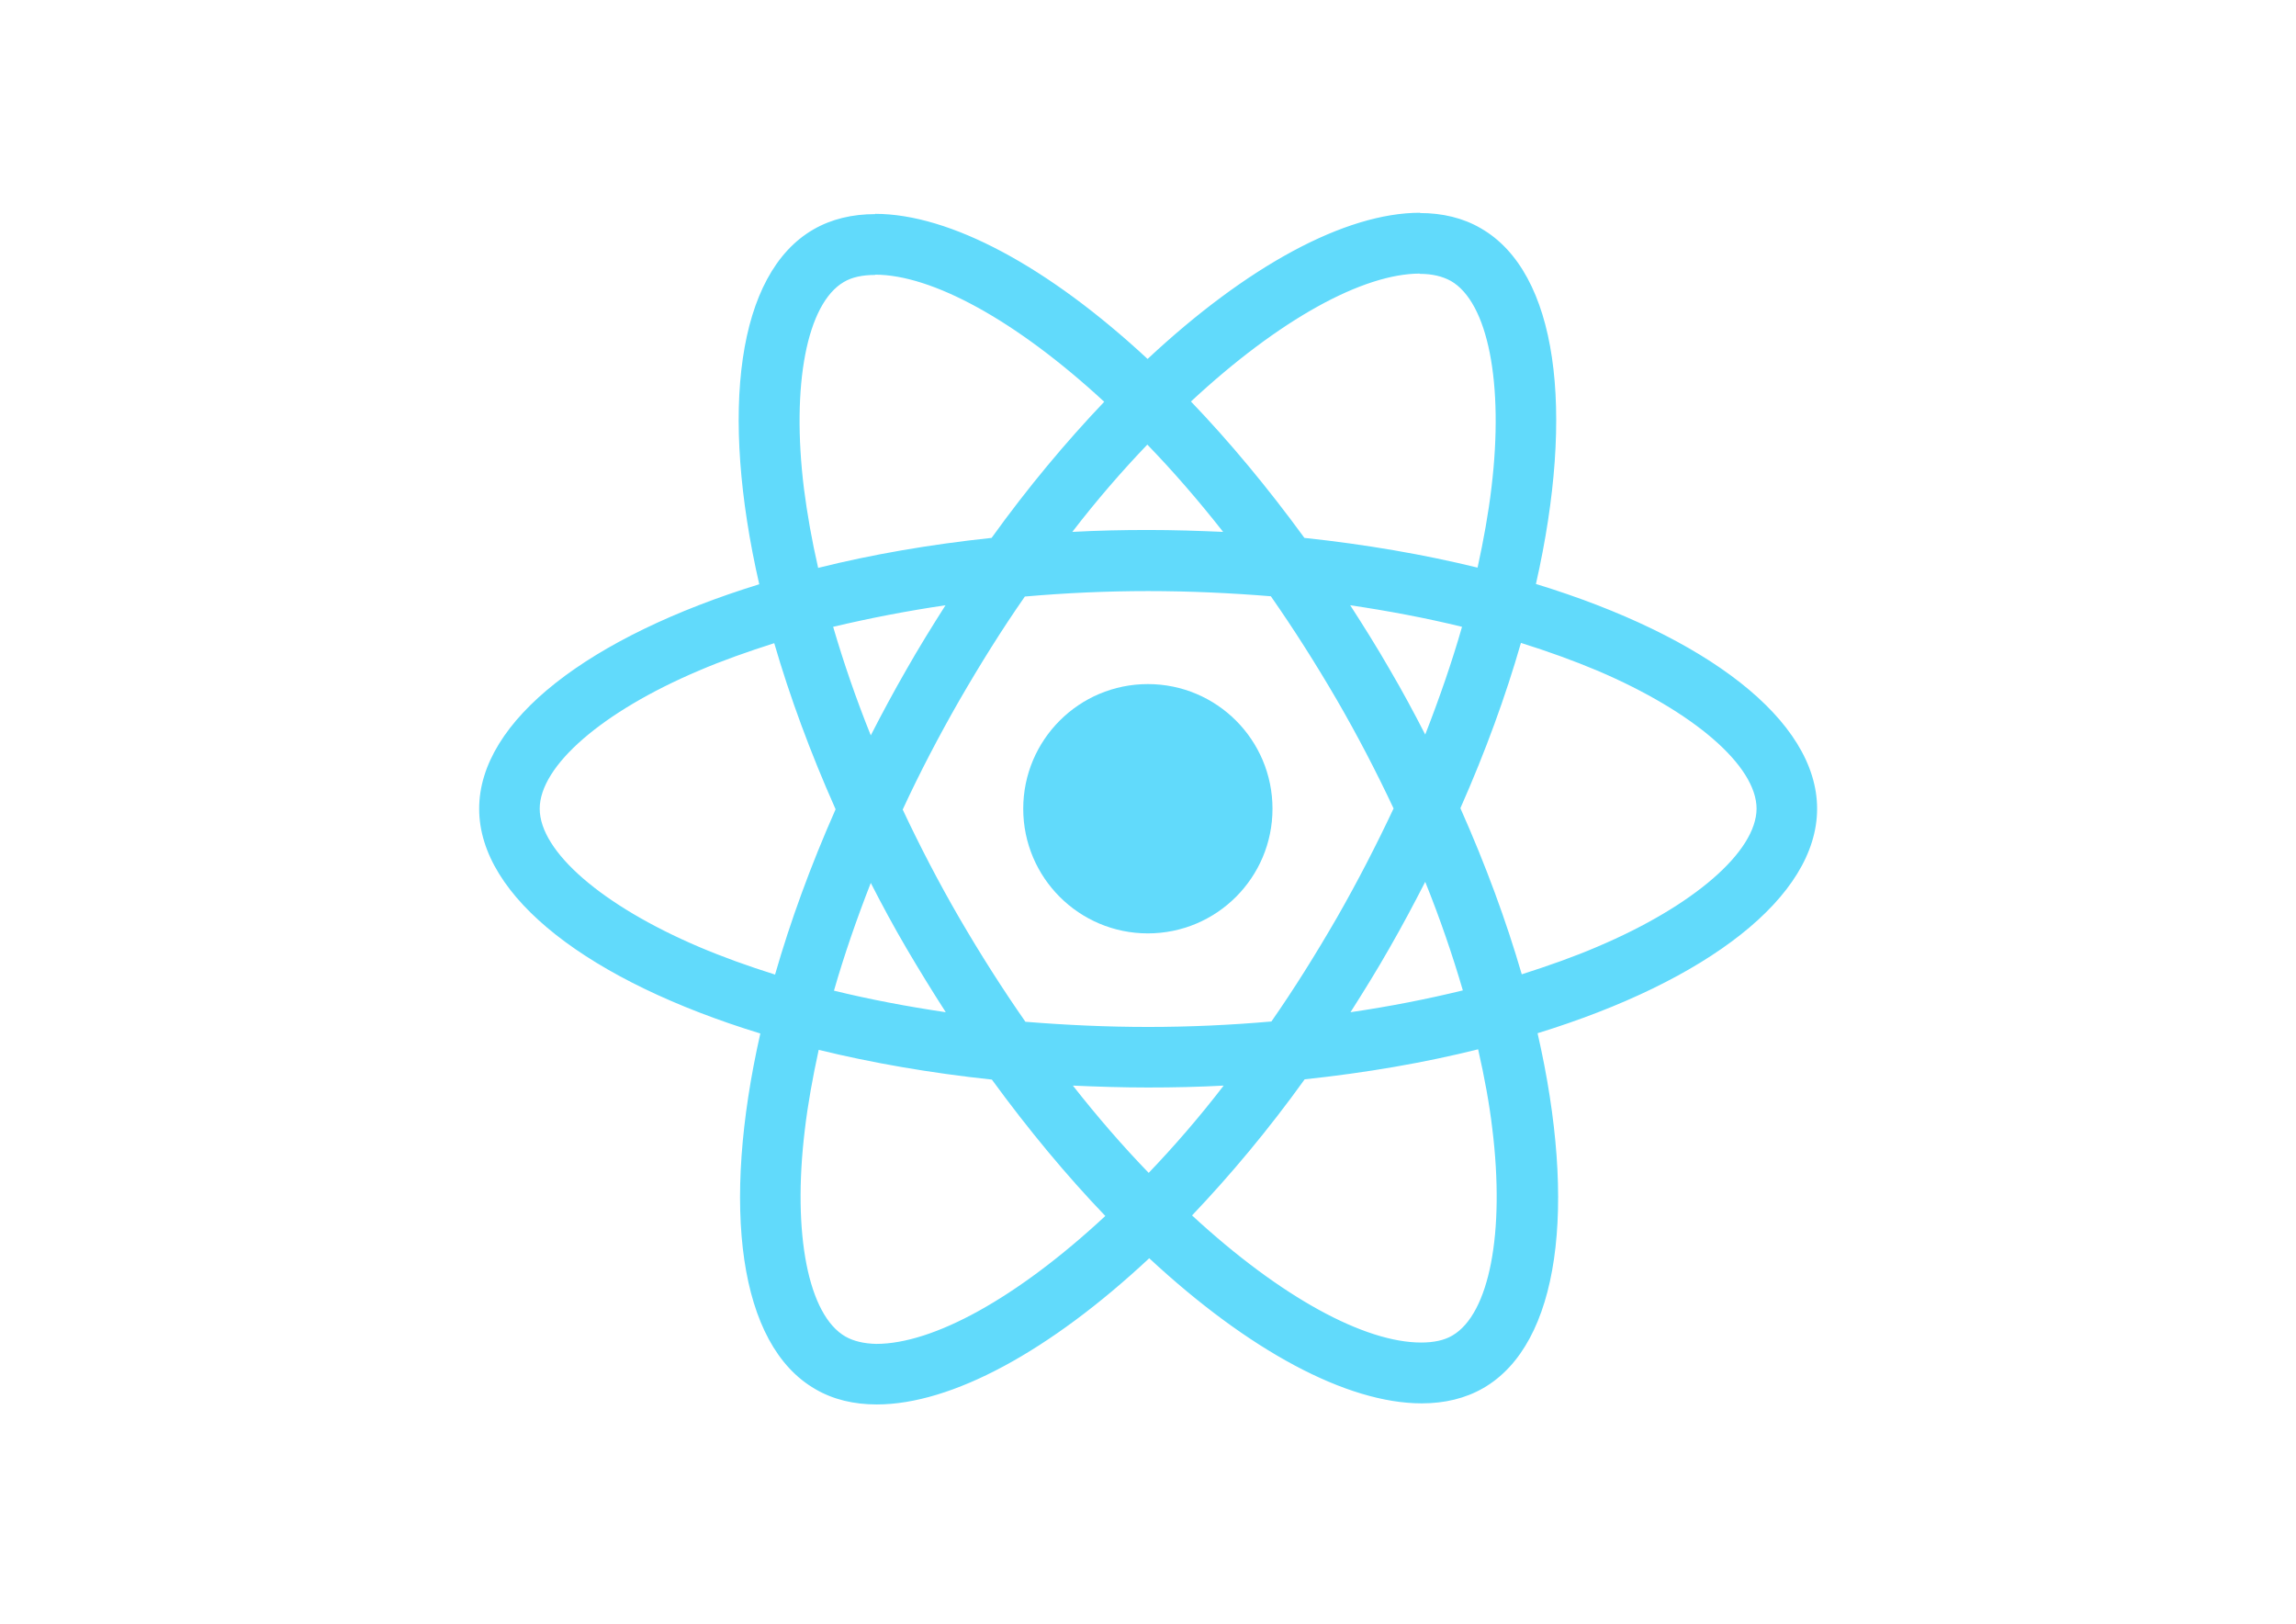
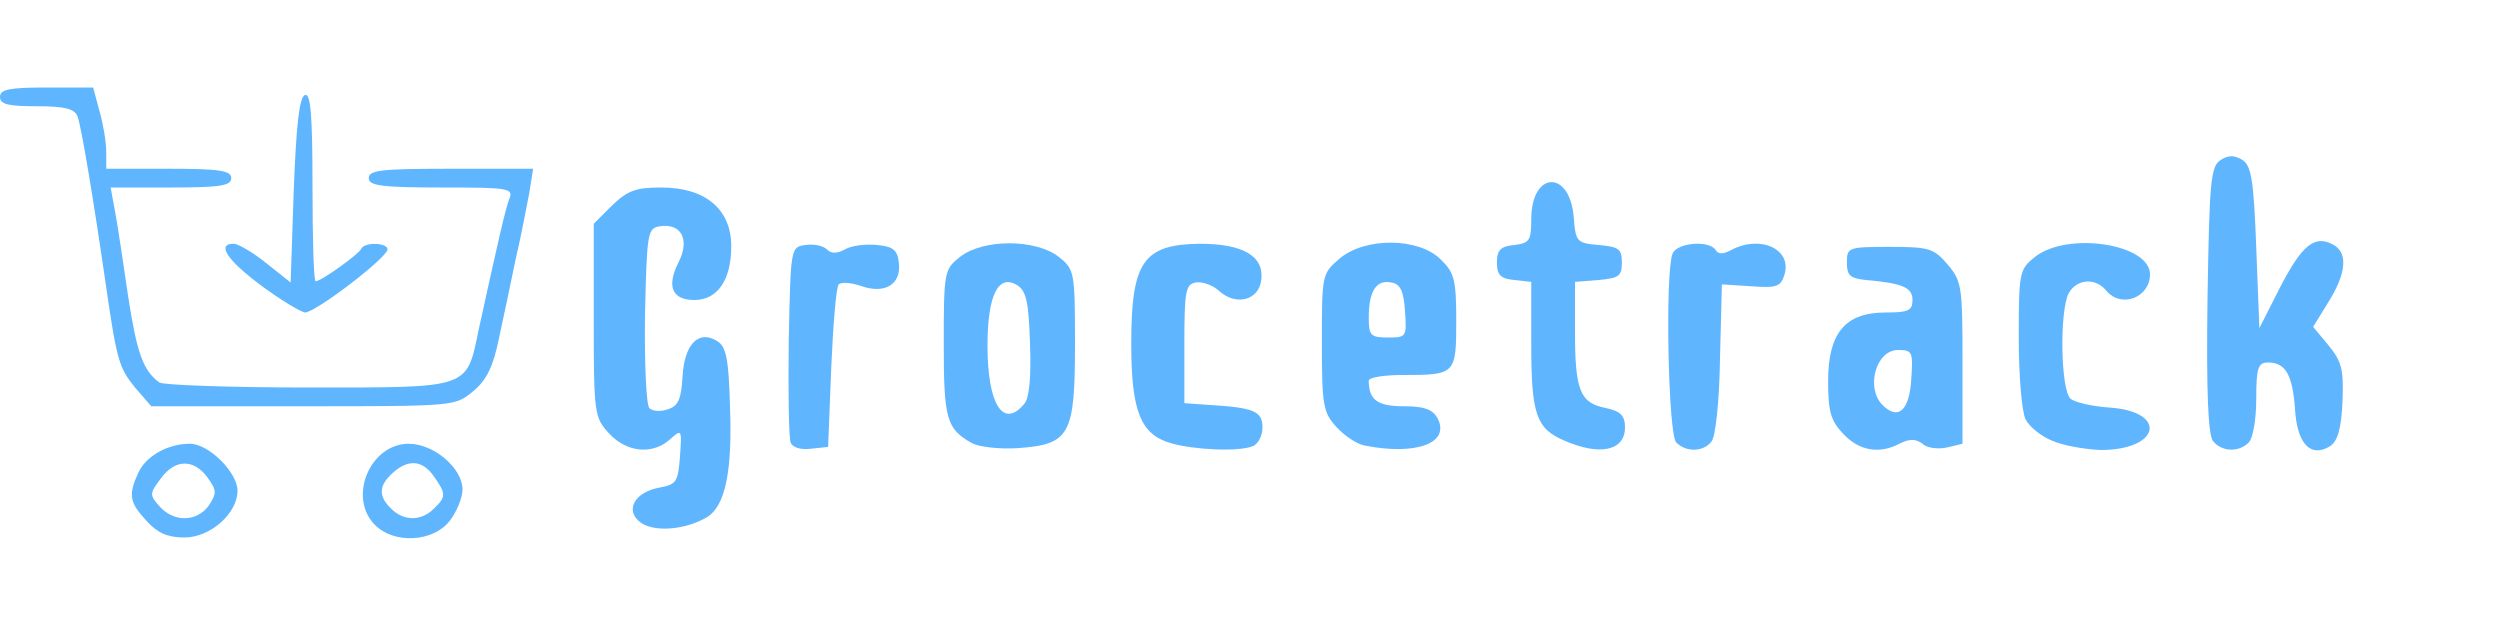
- <svg xmlns="http://www.w3.org/2000/svg" viewBox="0 0 841.9 595.3">
-   <g fill="#61DAFB">
-     <path d="M666.3 296.5c0-32.5-40.7-63.3-103.1-82.4 14.4-63.6 8-114.2-20.2-130.4-6.5-3.8-14.1-5.6-22.4-5.6v22.3c4.6 0 8.3.9 11.4 2.6 13.6 7.8 19.5 37.5 14.9 75.7-1.1 9.4-2.9 19.3-5.1 29.4-19.6-4.8-41-8.5-63.5-10.9-13.5-18.5-27.5-35.3-41.6-50 32.6-30.3 63.2-46.9 84-46.9V78c-27.5 0-63.5 19.6-99.9 53.6-36.4-33.8-72.4-53.2-99.9-53.2v22.3c20.7 0 51.4 16.5 84 46.6-14 14.7-28 31.4-41.3 49.9-22.6 2.4-44 6.1-63.6 11-2.3-10-4-19.7-5.2-29-4.7-38.2 1.1-67.9 14.6-75.8 3-1.8 6.9-2.6 11.5-2.6V78.5c-8.4 0-16 1.8-22.6 5.6-28.1 16.2-34.4 66.7-19.9 130.1-62.2 19.2-102.7 49.9-102.7 82.3 0 32.5 40.7 63.3 103.1 82.4-14.4 63.6-8 114.2 20.2 130.4 6.5 3.8 14.1 5.6 22.5 5.6 27.5 0 63.5-19.6 99.9-53.6 36.4 33.8 72.4 53.2 99.9 53.2 8.4 0 16-1.8 22.6-5.6 28.1-16.2 34.4-66.7 19.9-130.1 62-19.1 102.5-49.9 102.5-82.3zm-130.2-66.7c-3.7 12.9-8.3 26.2-13.5 39.5-4.1-8-8.4-16-13.1-24-4.6-8-9.5-15.8-14.4-23.4 14.2 2.1 27.9 4.7 41 7.9zm-45.8 106.5c-7.8 13.5-15.8 26.3-24.1 38.2-14.9 1.3-30 2-45.2 2-15.1 0-30.2-.7-45-1.9-8.3-11.9-16.4-24.6-24.2-38-7.6-13.1-14.5-26.4-20.8-39.8 6.2-13.4 13.2-26.8 20.7-39.9 7.8-13.5 15.8-26.3 24.1-38.2 14.9-1.3 30-2 45.2-2 15.1 0 30.2.7 45 1.9 8.3 11.9 16.4 24.6 24.2 38 7.6 13.1 14.5 26.4 20.8 39.8-6.3 13.4-13.2 26.8-20.7 39.9zm32.3-13c5.4 13.4 10 26.8 13.8 39.8-13.1 3.2-26.9 5.9-41.2 8 4.9-7.7 9.8-15.6 14.4-23.7 4.6-8 8.9-16.1 13-24.1zM421.2 430c-9.3-9.6-18.6-20.3-27.8-32 9 .4 18.2.7 27.5.7 9.4 0 18.7-.2 27.8-.7-9 11.7-18.3 22.4-27.5 32zm-74.4-58.9c-14.2-2.1-27.9-4.7-41-7.9 3.7-12.9 8.3-26.2 13.5-39.5 4.1 8 8.4 16 13.1 24 4.7 8 9.5 15.8 14.4 23.4zM420.7 163c9.3 9.6 18.6 20.3 27.8 32-9-.4-18.2-.7-27.5-.7-9.4 0-18.7.2-27.8.7 9-11.7 18.3-22.4 27.5-32zm-74 58.9c-4.9 7.7-9.8 15.6-14.4 23.7-4.6 8-8.9 16-13 24-5.4-13.4-10-26.8-13.8-39.8 13.1-3.1 26.9-5.8 41.2-7.9zm-90.5 125.2c-35.4-15.1-58.3-34.9-58.3-50.6 0-15.7 22.9-35.6 58.3-50.6 8.6-3.7 18-7 27.7-10.1 5.7 19.6 13.2 40 22.5 60.9-9.2 20.8-16.6 41.1-22.2 60.6-9.9-3.1-19.3-6.5-28-10.2zM310 490c-13.6-7.8-19.5-37.5-14.9-75.7 1.1-9.4 2.9-19.3 5.1-29.4 19.6 4.8 41 8.5 63.5 10.9 13.5 18.5 27.5 35.3 41.6 50-32.6 30.3-63.2 46.9-84 46.9-4.5-.1-8.3-1-11.3-2.7zm237.2-76.2c4.7 38.2-1.1 67.9-14.6 75.8-3 1.8-6.9 2.6-11.5 2.6-20.7 0-51.4-16.5-84-46.6 14-14.7 28-31.4 41.3-49.9 22.6-2.4 44-6.1 63.6-11 2.3 10.1 4.1 19.8 5.2 29.1zm38.5-66.7c-8.6 3.7-18 7-27.7 10.1-5.7-19.6-13.2-40-22.5-60.9 9.2-20.8 16.6-41.1 22.2-60.6 9.9 3.1 19.3 6.5 28.1 10.2 35.4 15.1 58.3 34.9 58.3 50.6-.1 15.7-23 35.6-58.4 50.6zM320.8 78.4z" />
-     <circle cx="420.9" cy="296.5" r="45.7" />
-     <path d="M520.5 78.1z" />
+ <svg xmlns="http://www.w3.org/2000/svg" version="1.0" width="400px" height="101px" viewBox="0 0 4000 1010" preserveAspectRatio="xMidYMid meet">
+   <g id="layer101" fill="#5fb6ff" stroke="none">
+     <path d="M235 834 c-28 -30 -30 -42 -14 -77 12 -27 47 -47 83 -47 30 0 76 46 76 75 0 37 -44 75 -85 75 -26 0 -43 -7 -60 -26z m99 -25 c13 -20 13 -24 -2 -45 -22 -30 -52 -30 -75 2 -18 24 -18 26 -1 45 23 25 59 24 78 -2z" />
+     <path d="M600 840 c-44 -44 -8 -130 54 -130 40 0 86 39 86 73 0 13 -9 36 -21 51 -26 33 -88 37 -119 6z m94 -26 c20 -19 20 -24 0 -52 -18 -26 -41 -28 -66 -5 -22 20 -23 37 -2 57 20 20 48 20 68 0z" />
+     <path d="M1025 836 c-26 -19 -10 -49 31 -56 26 -5 29 -9 32 -50 3 -43 3 -44 -16 -27 -28 25 -69 21 -97 -9 -24 -26 -25 -31 -25 -181 l0 -155 29 -29 c25 -24 38 -29 79 -29 71 0 112 35 112 94 0 54 -22 86 -59 86 -36 0 -45 -22 -25 -61 18 -36 4 -62 -30 -57 -20 3 -21 10 -24 142 -1 77 2 144 7 149 5 5 18 6 29 2 17 -5 22 -16 24 -52 3 -53 26 -76 56 -57 14 9 18 29 20 105 4 104 -8 158 -36 176 -35 21 -85 25 -107 9z" />
+     <path d="M1265 708 c-3 -8 -4 -81 -3 -163 3 -149 3 -150 27 -153 13 -2 28 1 34 7 7 7 16 7 29 0 10 -6 33 -9 51 -7 25 2 33 8 35 27 5 35 -21 52 -59 39 -17 -6 -33 -7 -37 -3 -4 3 -9 64 -12 133 l-5 127 -28 3 c-16 2 -29 -2 -32 -10z" />
+     <path d="M1555 709 c-41 -23 -45 -39 -45 -160 0 -115 1 -118 26 -138 37 -29 121 -29 158 0 25 20 26 23 26 139 0 146 -8 161 -91 167 -30 2 -63 -2 -74 -8z m84 -63 c8 -9 11 -44 9 -96 -2 -67 -6 -85 -21 -94 -30 -18 -47 17 -47 97 0 94 25 134 59 93z" />
+     <path d="M1873 709 c-48 -14 -63 -51 -63 -159 0 -131 19 -159 110 -160 69 0 103 20 98 58 -4 33 -41 42 -68 17 -10 -9 -27 -15 -37 -13 -16 3 -18 14 -18 98 l0 95 40 3 c71 4 85 10 85 36 0 13 -7 27 -16 30 -22 9 -93 6 -131 -5z" />
+     <path d="M2184 713 c-12 -2 -32 -15 -45 -29 -22 -24 -24 -34 -24 -136 0 -108 0 -110 28 -134 41 -35 127 -34 162 1 22 21 25 33 25 98 0 86 -1 87 -86 87 -30 0 -54 4 -54 9 0 31 14 41 56 41 33 0 46 5 54 19 21 40 -34 60 -116 44z m64 -215 c-2 -33 -8 -44 -22 -46 -24 -5 -36 14 -36 56 0 29 3 32 31 32 29 0 30 -1 27 -42z" />
+     <path d="M2503 705 c-45 -19 -53 -42 -53 -154 l0 -100 -27 -3 c-22 -2 -28 -8 -28 -28 0 -20 6 -26 28 -28 24 -3 27 -7 27 -41 0 -78 62 -80 68 -3 3 39 5 41 40 44 32 3 37 6 37 28 0 22 -5 25 -37 28 l-38 3 0 80 c0 94 8 114 50 122 23 5 30 12 30 31 0 37 -40 46 -97 21z" />
+     <path d="M2682 708 c-13 -13 -18 -271 -6 -302 7 -18 59 -22 69 -6 4 7 12 7 25 0 47 -25 98 -1 85 40 -6 19 -13 21 -53 18 l-47 -3 -3 119 c-1 67 -7 126 -14 133 -13 16 -40 17 -56 1z" />
+     <path d="M2949 694 c-20 -21 -24 -36 -24 -84 0 -77 27 -110 92 -110 36 0 43 -3 43 -20 0 -20 -16 -27 -75 -32 -25 -3 -30 -7 -30 -28 0 -24 2 -25 68 -25 63 0 71 2 93 28 23 27 24 35 24 157 l0 130 -25 6 c-14 3 -32 1 -39 -6 -11 -8 -20 -8 -35 -1 -33 18 -66 13 -92 -15z m109 -87 c3 -44 2 -47 -21 -47 -36 0 -52 61 -25 88 25 25 43 9 46 -41z" />
+     <path d="M3283 705 c-17 -7 -36 -22 -42 -34 -6 -11 -11 -69 -11 -130 0 -106 1 -110 26 -130 52 -41 184 -21 184 28 0 37 -46 55 -70 26 -17 -21 -47 -19 -60 4 -15 28 -13 156 3 169 7 6 34 12 61 14 95 6 83 68 -13 68 -25 -1 -60 -7 -78 -15z" />
+     <path d="M3541 706 c-8 -9 -11 -78 -9 -226 3 -190 5 -214 21 -224 12 -8 22 -8 35 0 14 9 18 32 22 140 l5 129 34 -67 c35 -67 55 -83 85 -66 23 13 20 46 -9 92 l-24 39 25 30 c21 26 24 38 22 90 -2 44 -8 63 -20 71 -31 19 -53 -4 -56 -60 -4 -54 -15 -74 -43 -74 -16 0 -19 8 -19 58 0 32 -5 63 -12 70 -16 16 -43 15 -57 -2z" />
+     <path d="M216 620 c-25 -31 -29 -42 -46 -160 -21 -145 -40 -258 -46 -274 -5 -12 -20 -16 -65 -16 -46 0 -59 -3 -59 -15 0 -12 15 -15 75 -15 l74 0 10 37 c6 21 11 50 11 66 l0 27 100 0 c82 0 100 3 100 15 0 12 -17 15 -96 15 l-97 0 7 38 c4 20 13 82 21 136 14 91 24 119 50 138 6 4 112 8 238 8 261 0 253 3 273 -93 32 -146 43 -194 49 -209 7 -17 -2 -18 -109 -18 -96 0 -116 -3 -116 -15 0 -13 21 -15 131 -15 l132 0 -6 38 c-4 20 -13 69 -22 107 -8 39 -20 96 -27 128 -9 43 -19 65 -41 83 -29 24 -29 24 -272 24 l-243 0 -26 -30z" />
+     <path d="M418 457 c-55 -41 -72 -67 -44 -67 7 0 31 14 52 31 l39 31 5 -148 c4 -105 9 -149 18 -152 9 -3 12 31 12 147 0 83 2 151 5 151 9 0 70 -44 73 -52 5 -11 42 -10 42 1 0 13 -115 101 -132 101 -7 -1 -39 -20 -70 -43z" />
  </g>
</svg>
